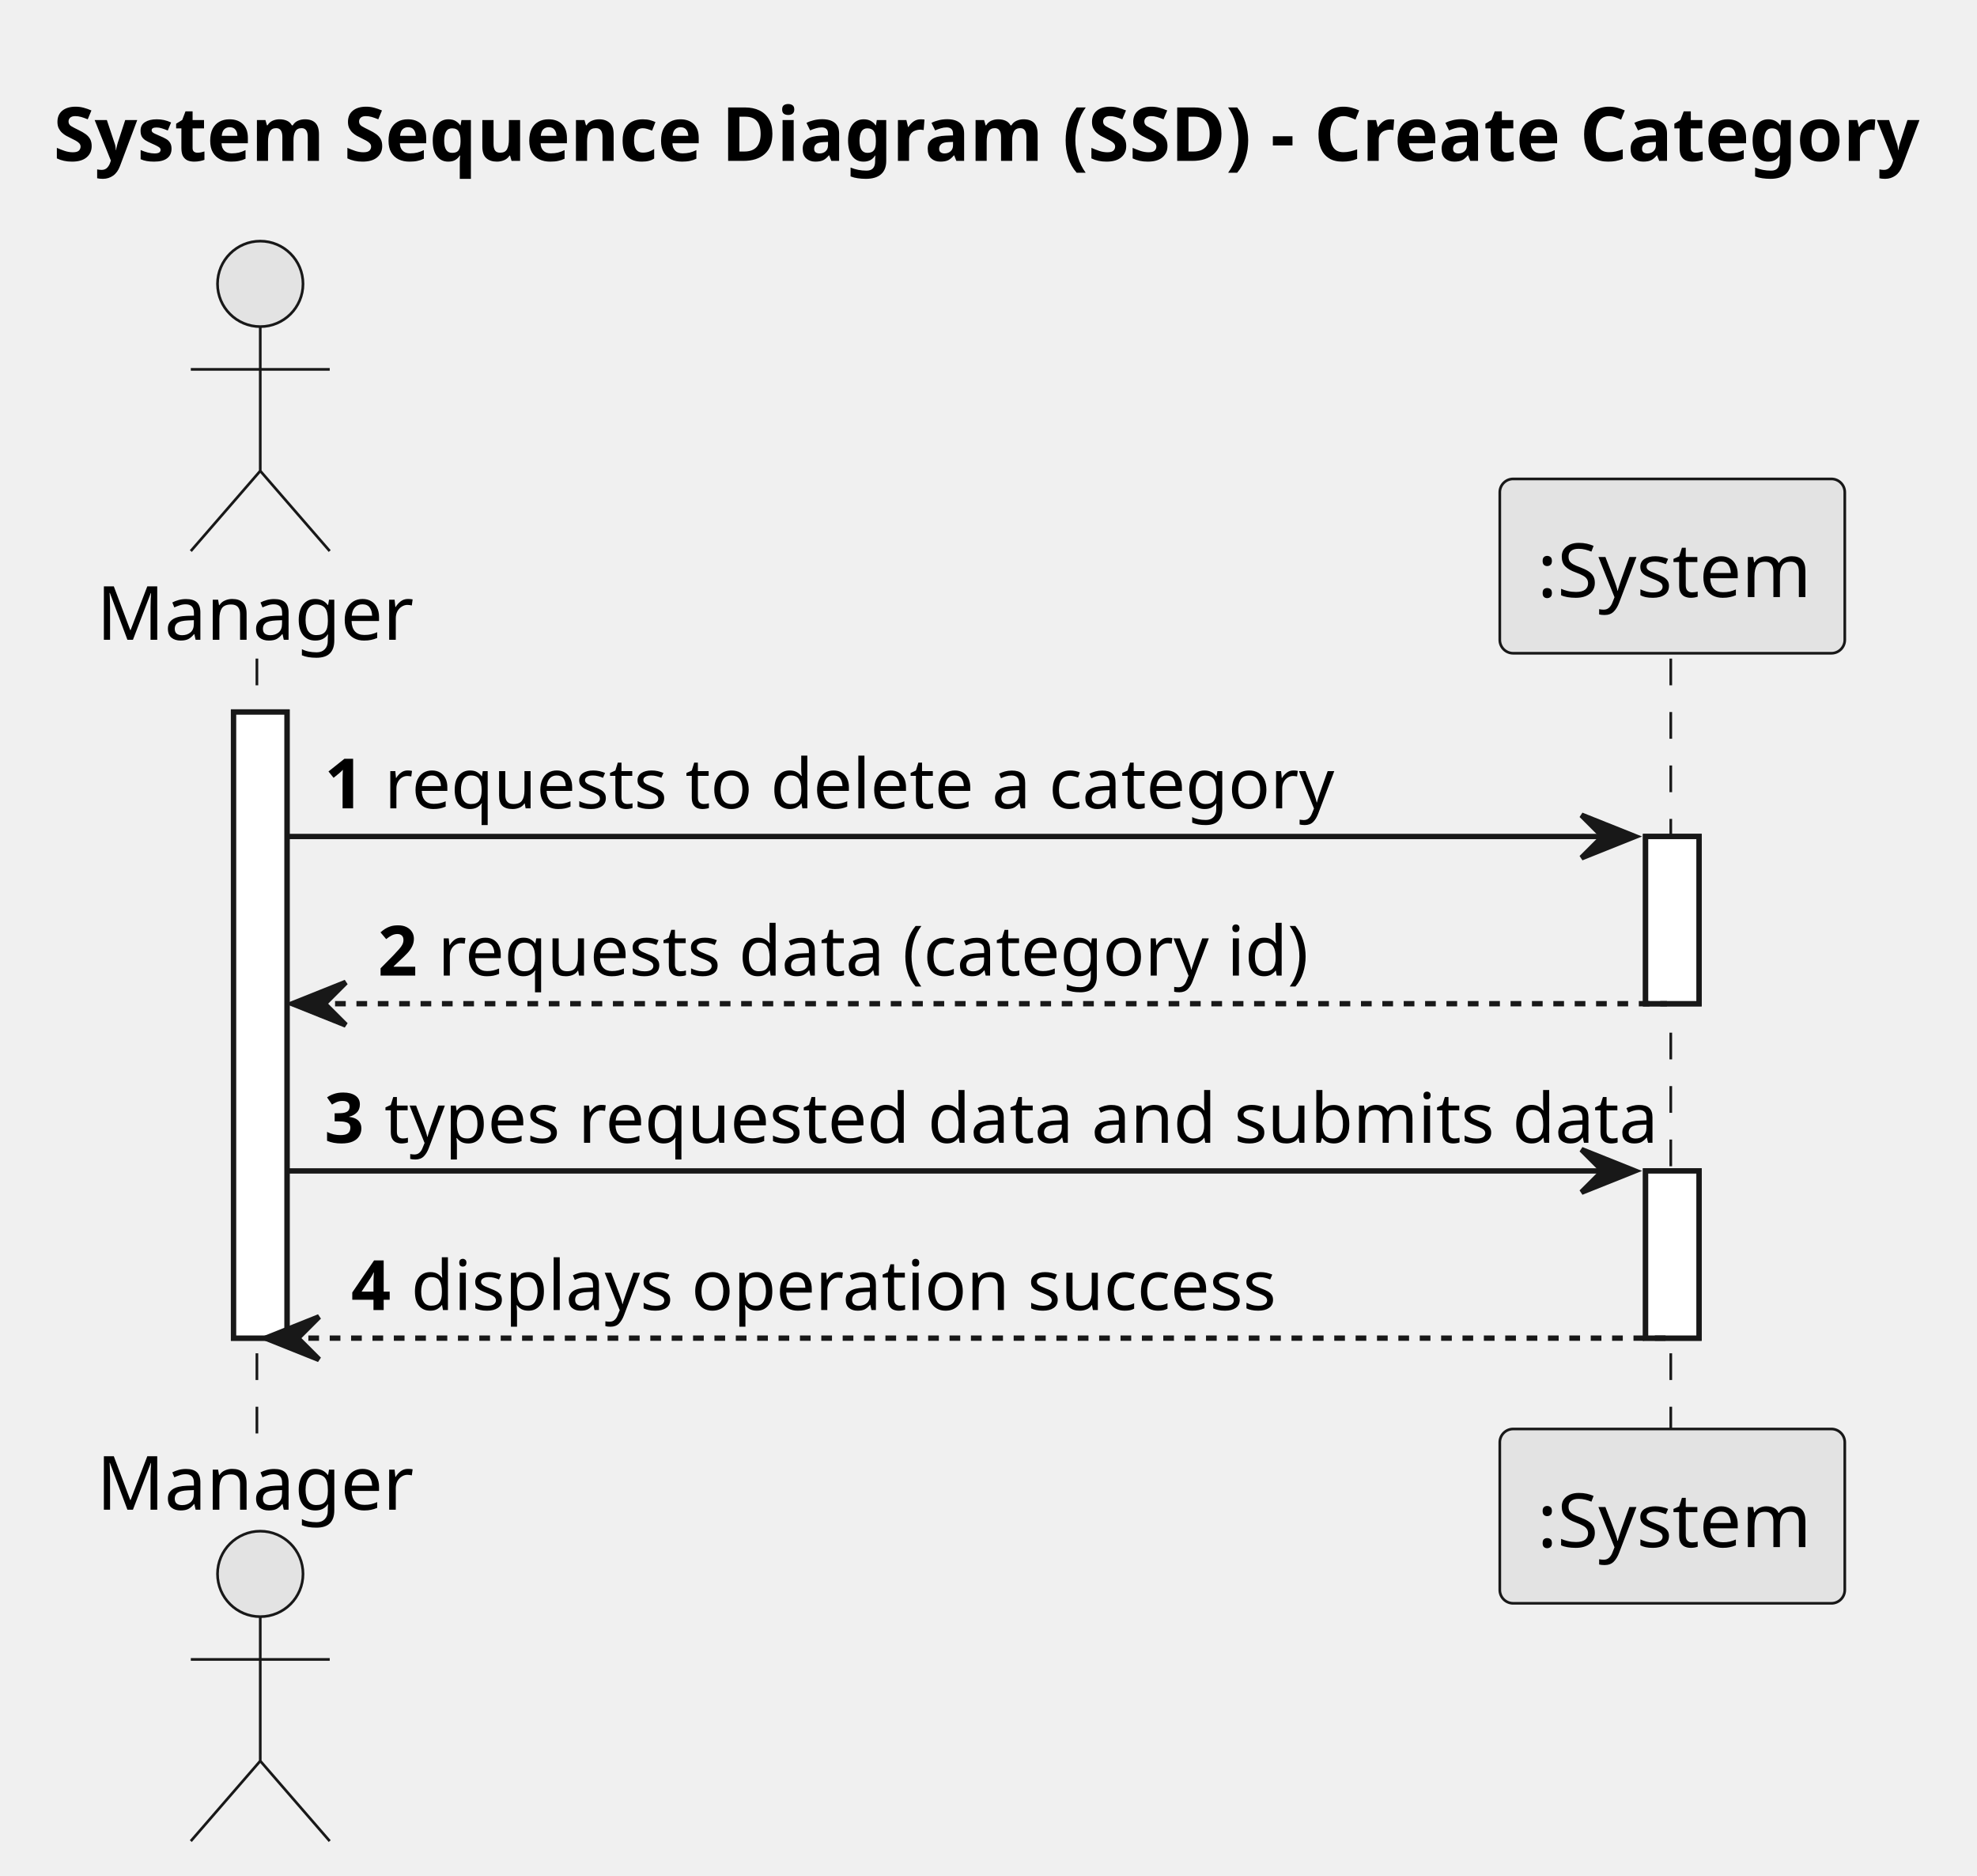
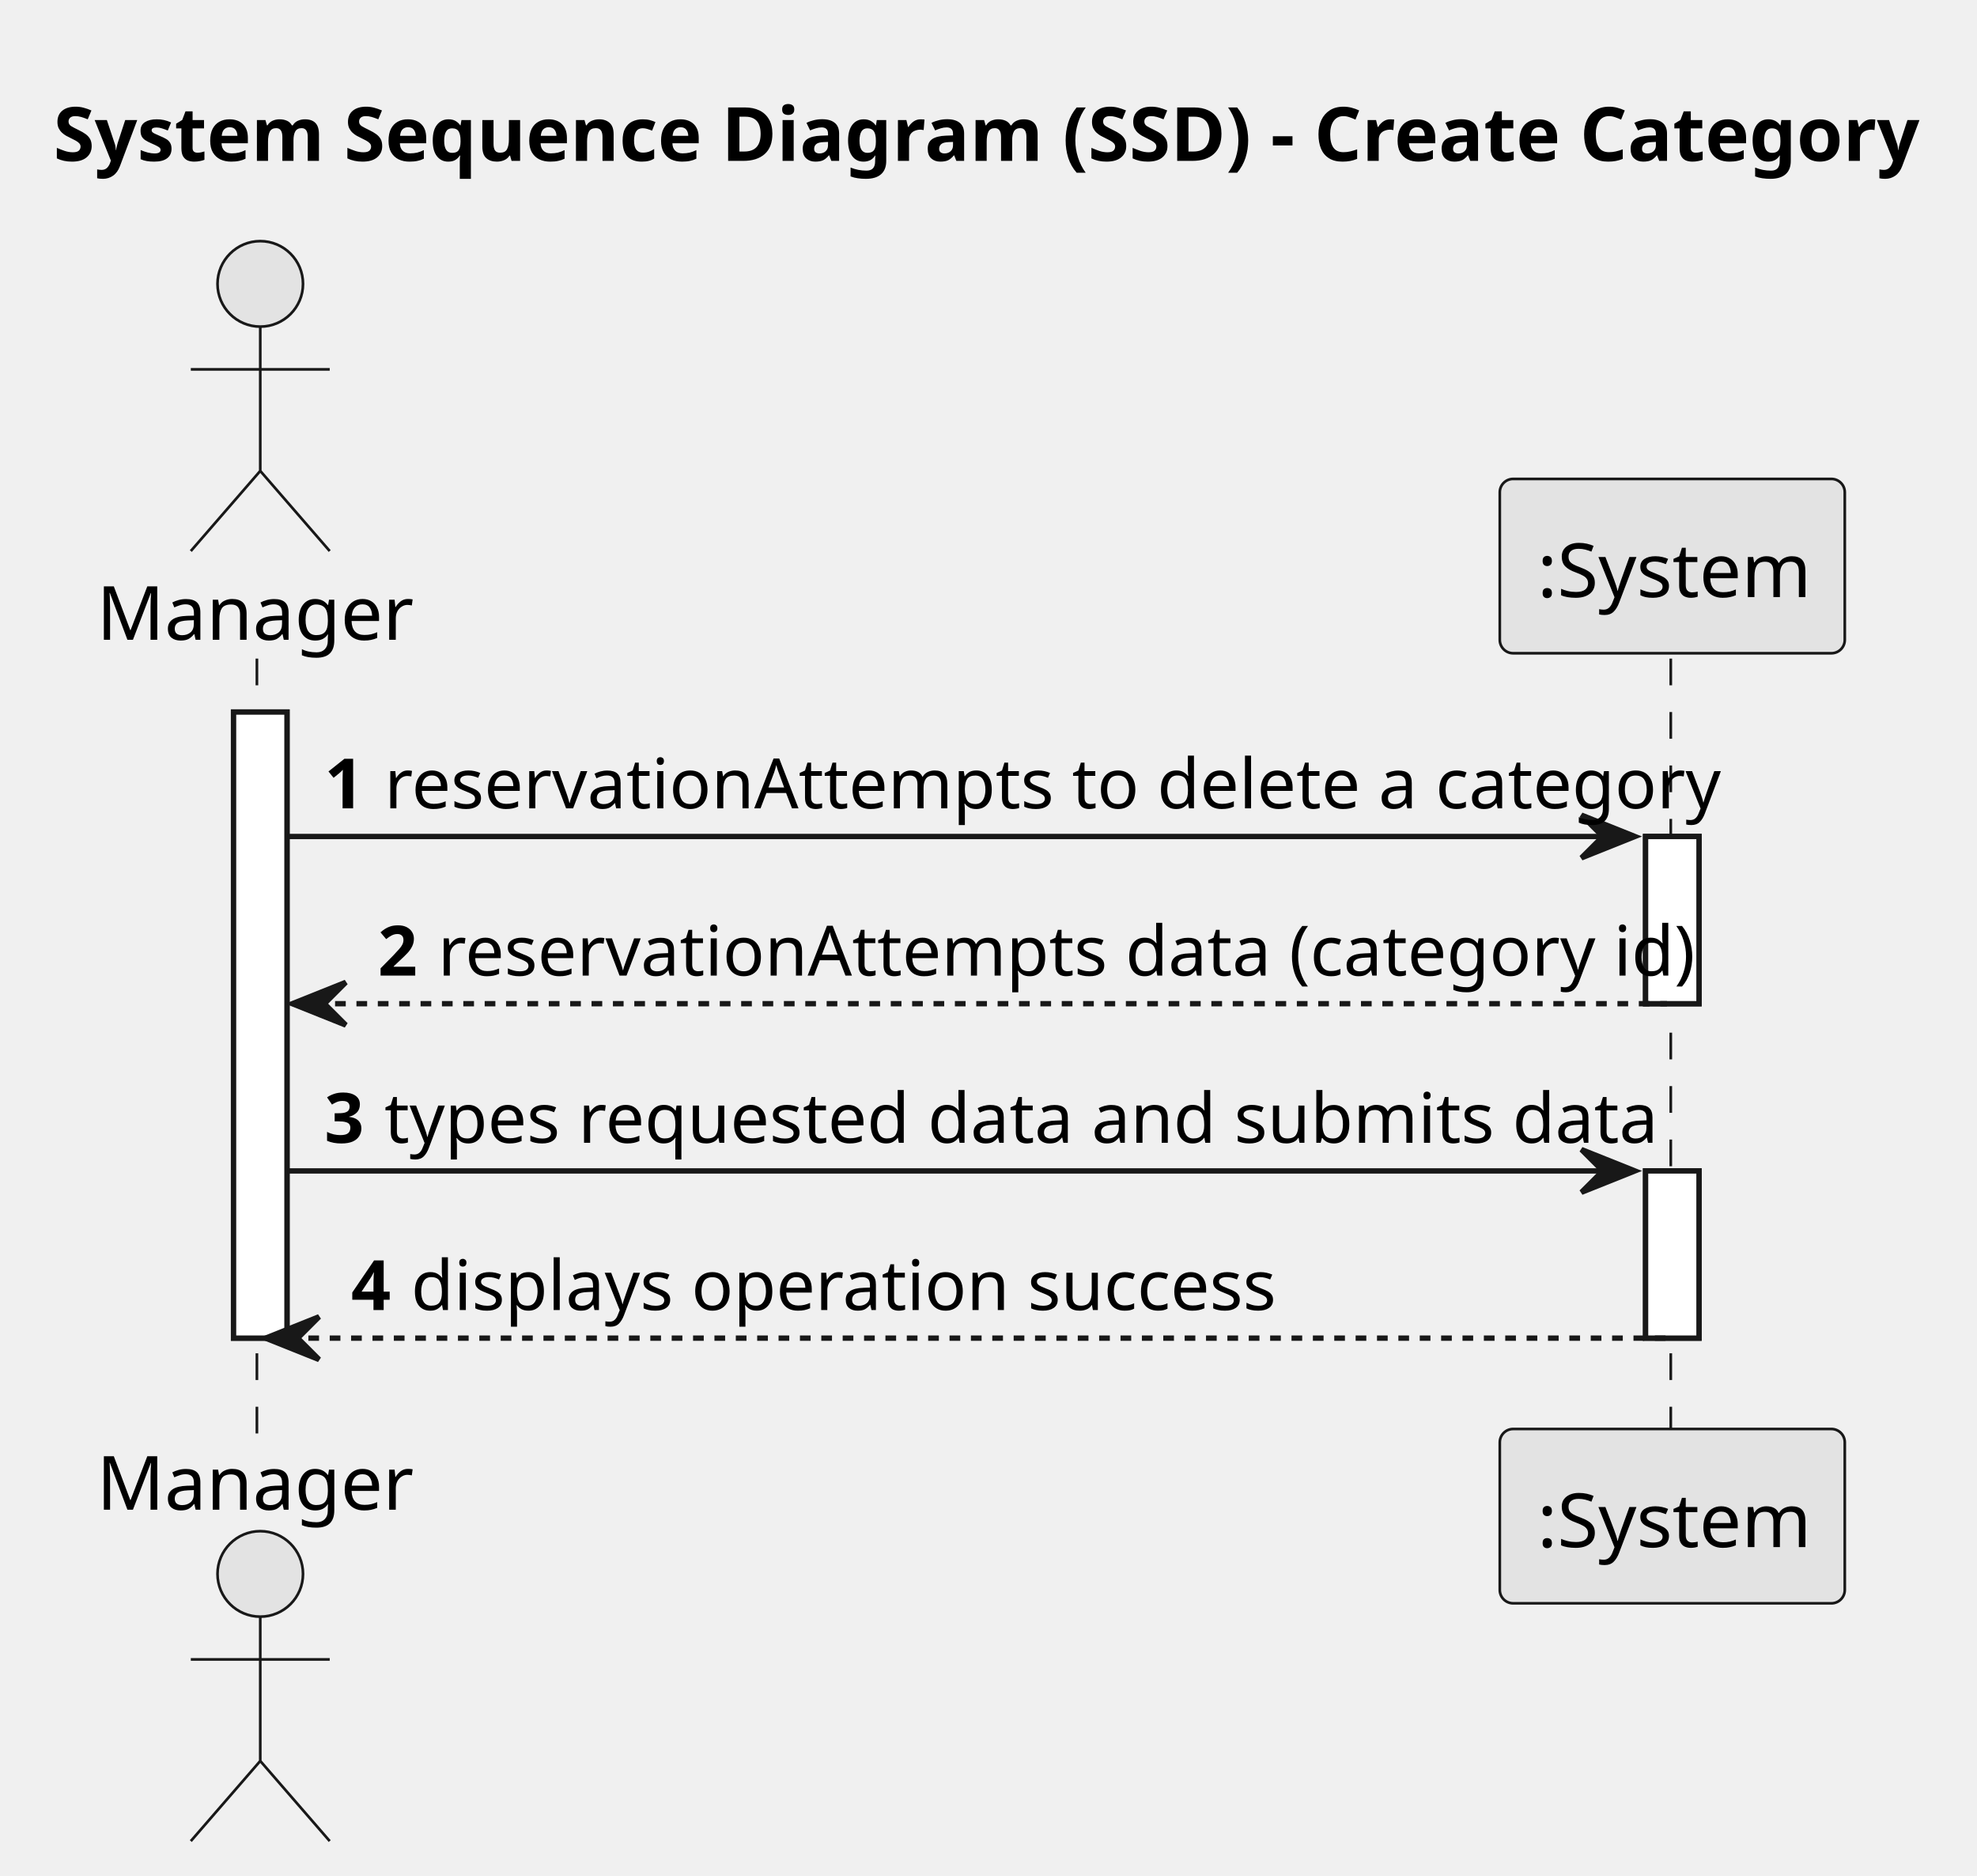
<svg xmlns="http://www.w3.org/2000/svg" contentStyleType="text/css" height="351px" preserveAspectRatio="none" style="width:370px;height:351px;background:#FFFFFF;" version="1.1" viewBox="0 0 370 351" width="370px" zoomAndPan="magnify">
  <defs />
  <g>
    <text fill="#000000" font-family="sans-serif" font-size="14" font-weight="bold" lengthAdjust="spacing" textLength="342.337" x="10" y="30.107">System Sequence Diagram (SSD) - Create Category</text>
    <rect fill="#FFFFFF" height="117.164" style="stroke:#181818;stroke-width:1.0;" width="10" x="43.709" y="133.242" />
    <rect fill="#FFFFFF" height="31.291" style="stroke:#181818;stroke-width:1.0;" width="10" x="307.973" y="156.533" />
    <rect fill="#FFFFFF" height="31.291" style="stroke:#181818;stroke-width:1.0;" width="10" x="307.973" y="219.115" />
    <line style="stroke:#181818;stroke-width:0.5;stroke-dasharray:5.0,5.0;" x1="48.081" x2="48.081" y1="123.242" y2="268.406" />
    <line style="stroke:#181818;stroke-width:0.5;stroke-dasharray:5.0,5.0;" x1="312.69" x2="312.69" y1="123.242" y2="268.406" />
    <text fill="#000000" font-family="sans-serif" font-size="14" lengthAdjust="spacing" textLength="55.255" x="18.081" y="119.728">Manager</text>
    <ellipse cx="48.709" cy="53.121" fill="#E3E3E3" rx="8" ry="8" style="stroke:#181818;stroke-width:0.5;" />
    <path d="M48.709,61.121 L48.709,88.121 M35.709,69.121 L61.709,69.121 M48.709,88.121 L35.709,103.121 M48.709,88.121 L61.709,103.121 " fill="none" style="stroke:#181818;stroke-width:0.5;" />
    <text fill="#000000" font-family="sans-serif" font-size="14" lengthAdjust="spacing" textLength="55.255" x="18.081" y="282.514">Manager</text>
    <ellipse cx="48.709" cy="294.527" fill="#E3E3E3" rx="8" ry="8" style="stroke:#181818;stroke-width:0.5;" />
    <path d="M48.709,302.527 L48.709,329.527 M35.709,310.527 L61.709,310.527 M48.709,329.527 L35.709,344.527 M48.709,329.527 L61.709,344.527 " fill="none" style="stroke:#181818;stroke-width:0.5;" />
    <rect fill="#E3E3E3" height="32.621" rx="2.5" ry="2.5" style="stroke:#181818;stroke-width:0.5;" width="64.565" x="280.69" y="89.621" />
    <text fill="#000000" font-family="sans-serif" font-size="14" lengthAdjust="spacing" textLength="50.565" x="287.69" y="111.728">:System</text>
    <rect fill="#E3E3E3" height="32.621" rx="2.5" ry="2.5" style="stroke:#181818;stroke-width:0.5;" width="64.565" x="280.69" y="267.406" />
    <text fill="#000000" font-family="sans-serif" font-size="14" lengthAdjust="spacing" textLength="50.565" x="287.69" y="289.514">:System</text>
    <rect fill="#FFFFFF" height="117.164" style="stroke:#181818;stroke-width:1.0;" width="10" x="43.709" y="133.242" />
    <rect fill="#FFFFFF" height="31.291" style="stroke:#181818;stroke-width:1.0;" width="10" x="307.973" y="156.533" />
    <rect fill="#FFFFFF" height="31.291" style="stroke:#181818;stroke-width:1.0;" width="10" x="307.973" y="219.115" />
    <polygon fill="#181818" points="295.973,152.533,305.973,156.533,295.973,160.533,299.973,156.533" style="stroke:#181818;stroke-width:1.0;" />
    <line style="stroke:#181818;stroke-width:1.0;" x1="53.709" x2="301.973" y1="156.533" y2="156.533" />
    <text fill="#000000" font-family="sans-serif" font-size="13" font-weight="bold" lengthAdjust="spacing" textLength="7.23" x="60.709" y="151.27">1</text>
-     <text fill="#000000" font-family="sans-serif" font-size="13" lengthAdjust="spacing" textLength="167.661" x="71.939" y="151.27">requests to delete a category</text>
+     <text fill="#000000" font-family="sans-serif" font-size="13" lengthAdjust="spacing" textLength="167.661" x="71.939" y="151.27">reservationAttempts to delete a category</text>
    <polygon fill="#181818" points="64.709,183.824,54.709,187.824,64.709,191.824,60.709,187.824" style="stroke:#181818;stroke-width:1.0;" />
    <line style="stroke:#181818;stroke-width:1.0;stroke-dasharray:2.0,2.0;" x1="58.709" x2="311.973" y1="187.824" y2="187.824" />
    <text fill="#000000" font-family="sans-serif" font-size="13" font-weight="bold" lengthAdjust="spacing" textLength="7.23" x="70.709" y="182.561">2</text>
-     <text fill="#000000" font-family="sans-serif" font-size="13" lengthAdjust="spacing" textLength="154.635" x="81.939" y="182.561">requests data (category id)</text>
+     <text fill="#000000" font-family="sans-serif" font-size="13" lengthAdjust="spacing" textLength="154.635" x="81.939" y="182.561">reservationAttempts data (category id)</text>
    <polygon fill="#181818" points="295.973,215.115,305.973,219.115,295.973,223.115,299.973,219.115" style="stroke:#181818;stroke-width:1.0;" />
    <line style="stroke:#181818;stroke-width:1.0;" x1="53.709" x2="301.973" y1="219.115" y2="219.115" />
    <text fill="#000000" font-family="sans-serif" font-size="13" font-weight="bold" lengthAdjust="spacing" textLength="7.23" x="60.709" y="213.852">3</text>
    <text fill="#000000" font-family="sans-serif" font-size="13" lengthAdjust="spacing" textLength="224.034" x="71.939" y="213.852">types requested data and submits data</text>
    <polygon fill="#181818" points="59.709,246.406,49.709,250.406,59.709,254.406,55.709,250.406" style="stroke:#181818;stroke-width:1.0;" />
    <line style="stroke:#181818;stroke-width:1.0;stroke-dasharray:2.0,2.0;" x1="53.709" x2="311.973" y1="250.406" y2="250.406" />
    <text fill="#000000" font-family="sans-serif" font-size="13" font-weight="bold" lengthAdjust="spacing" textLength="7.23" x="65.709" y="245.144">4</text>
    <text fill="#000000" font-family="sans-serif" font-size="13" lengthAdjust="spacing" textLength="155.359" x="76.939" y="245.144">displays operation success</text>
  </g>
</svg>
